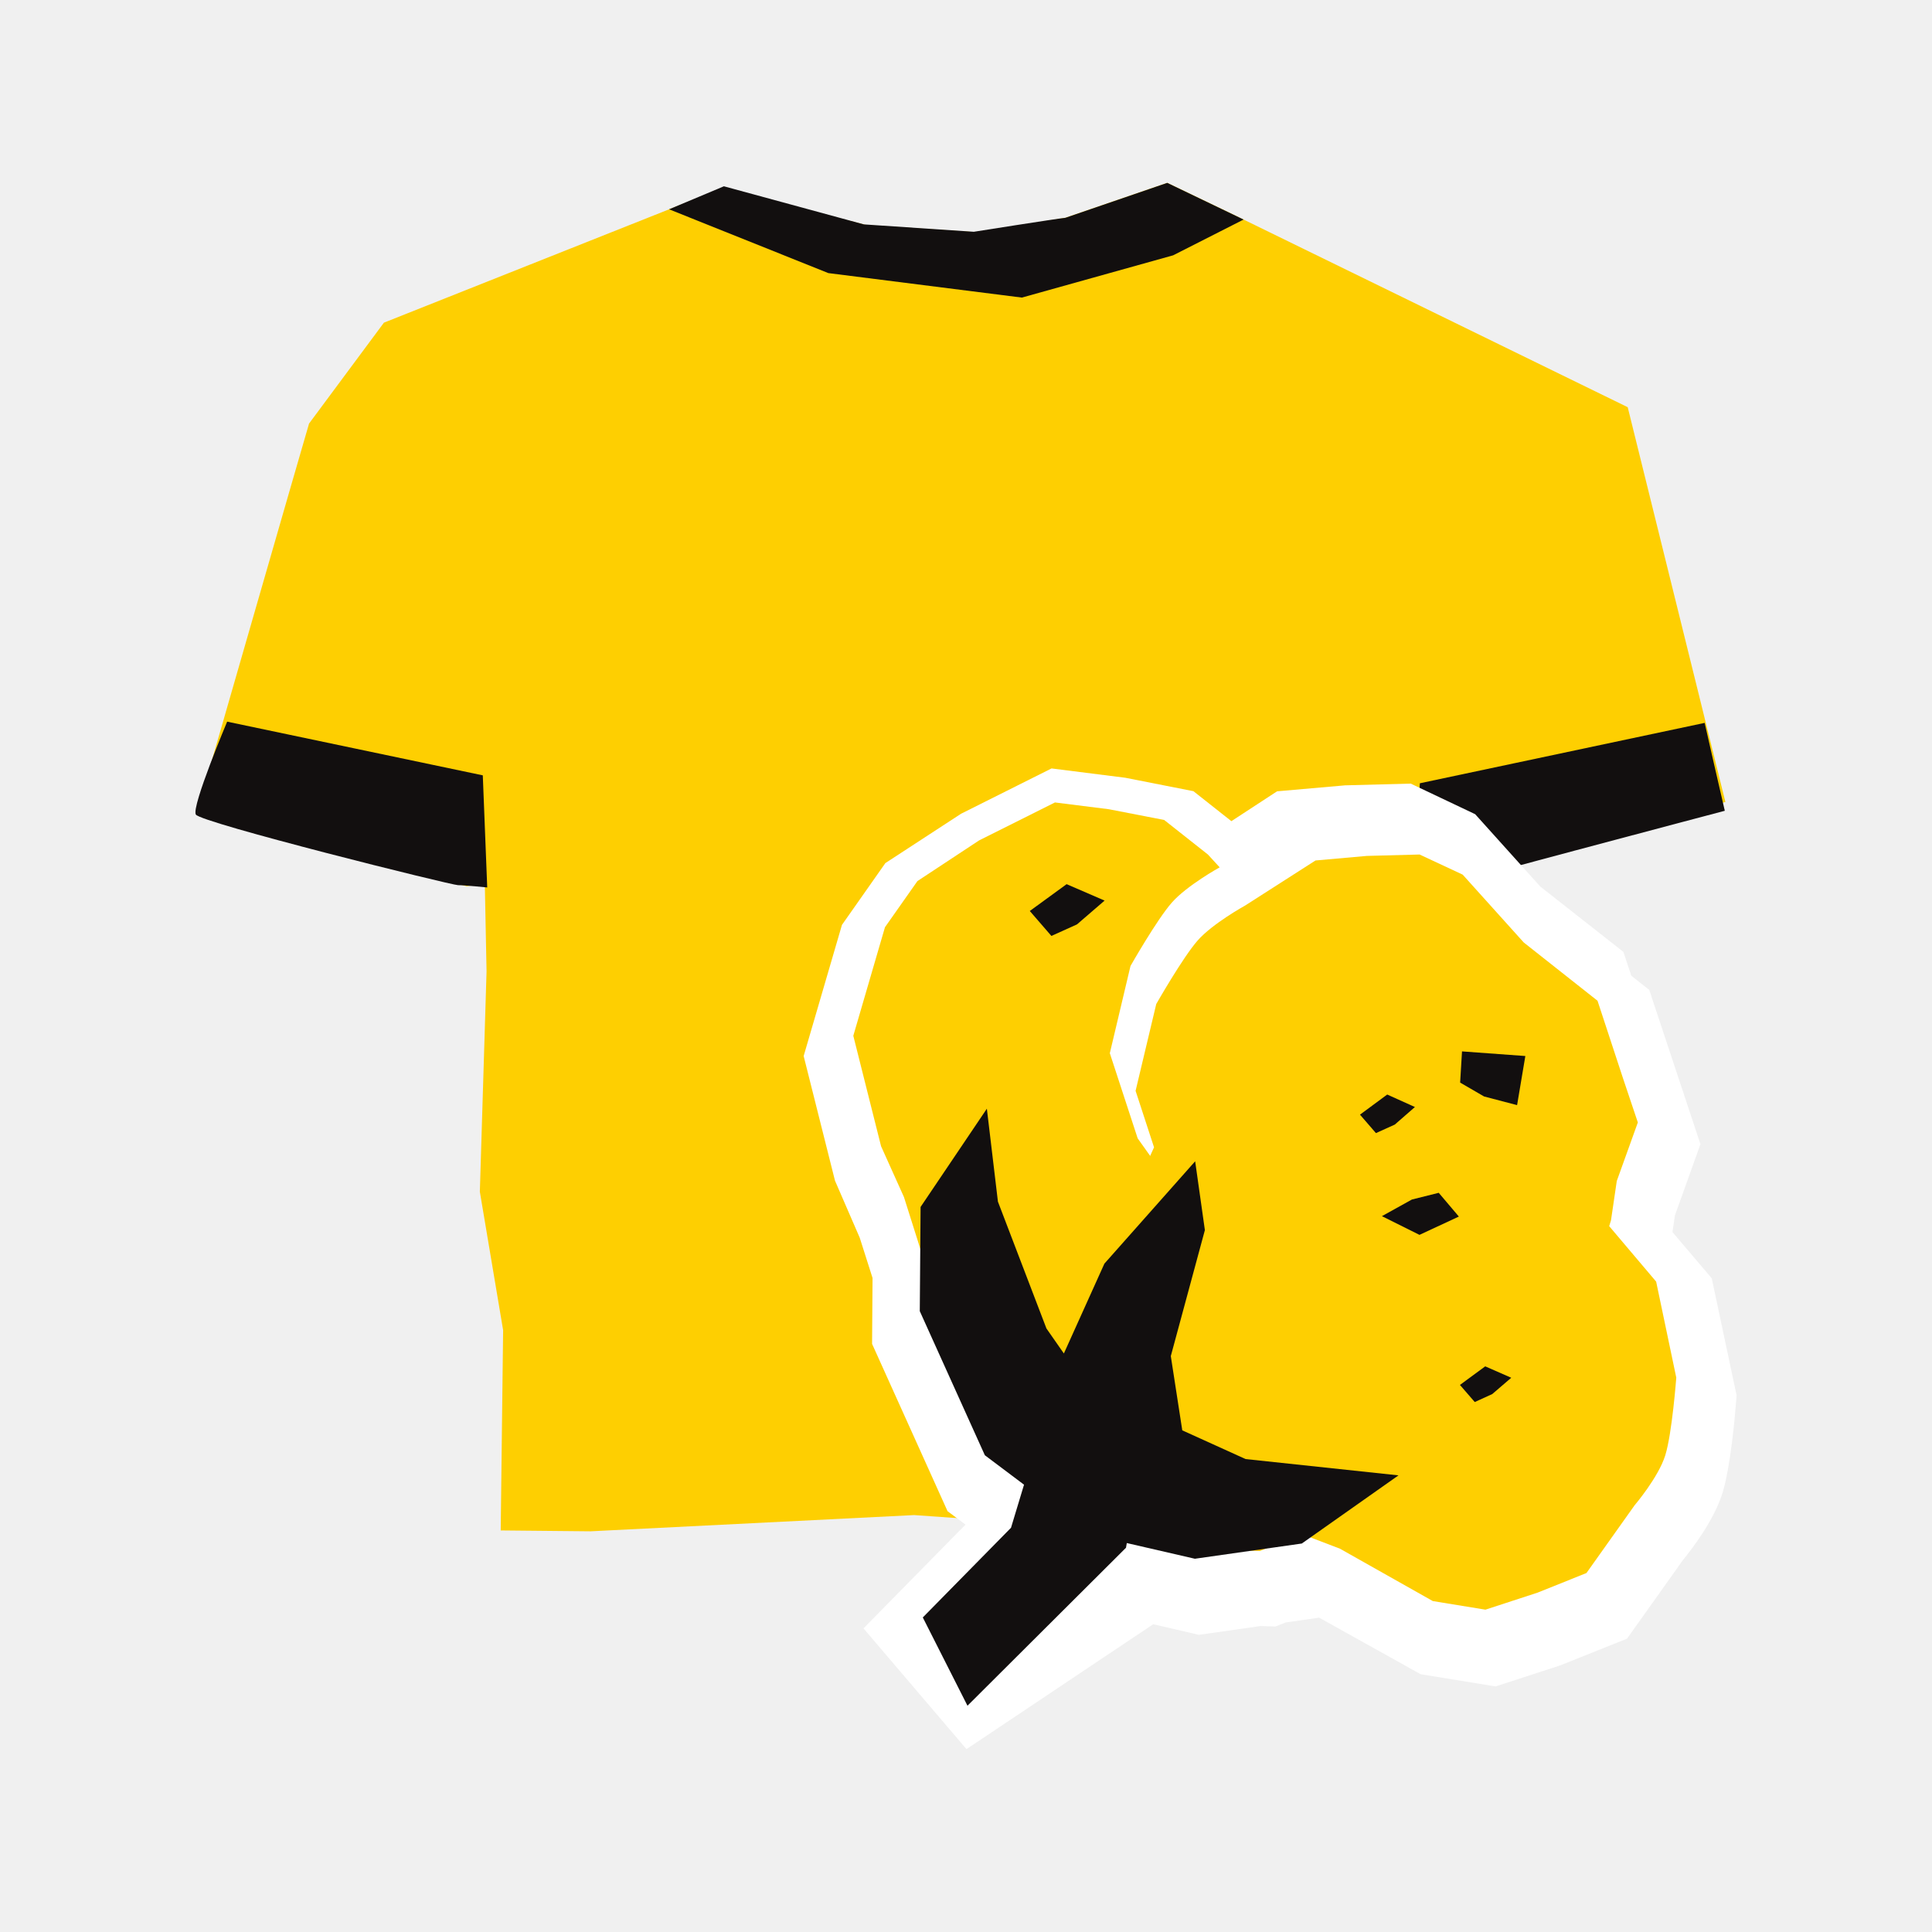
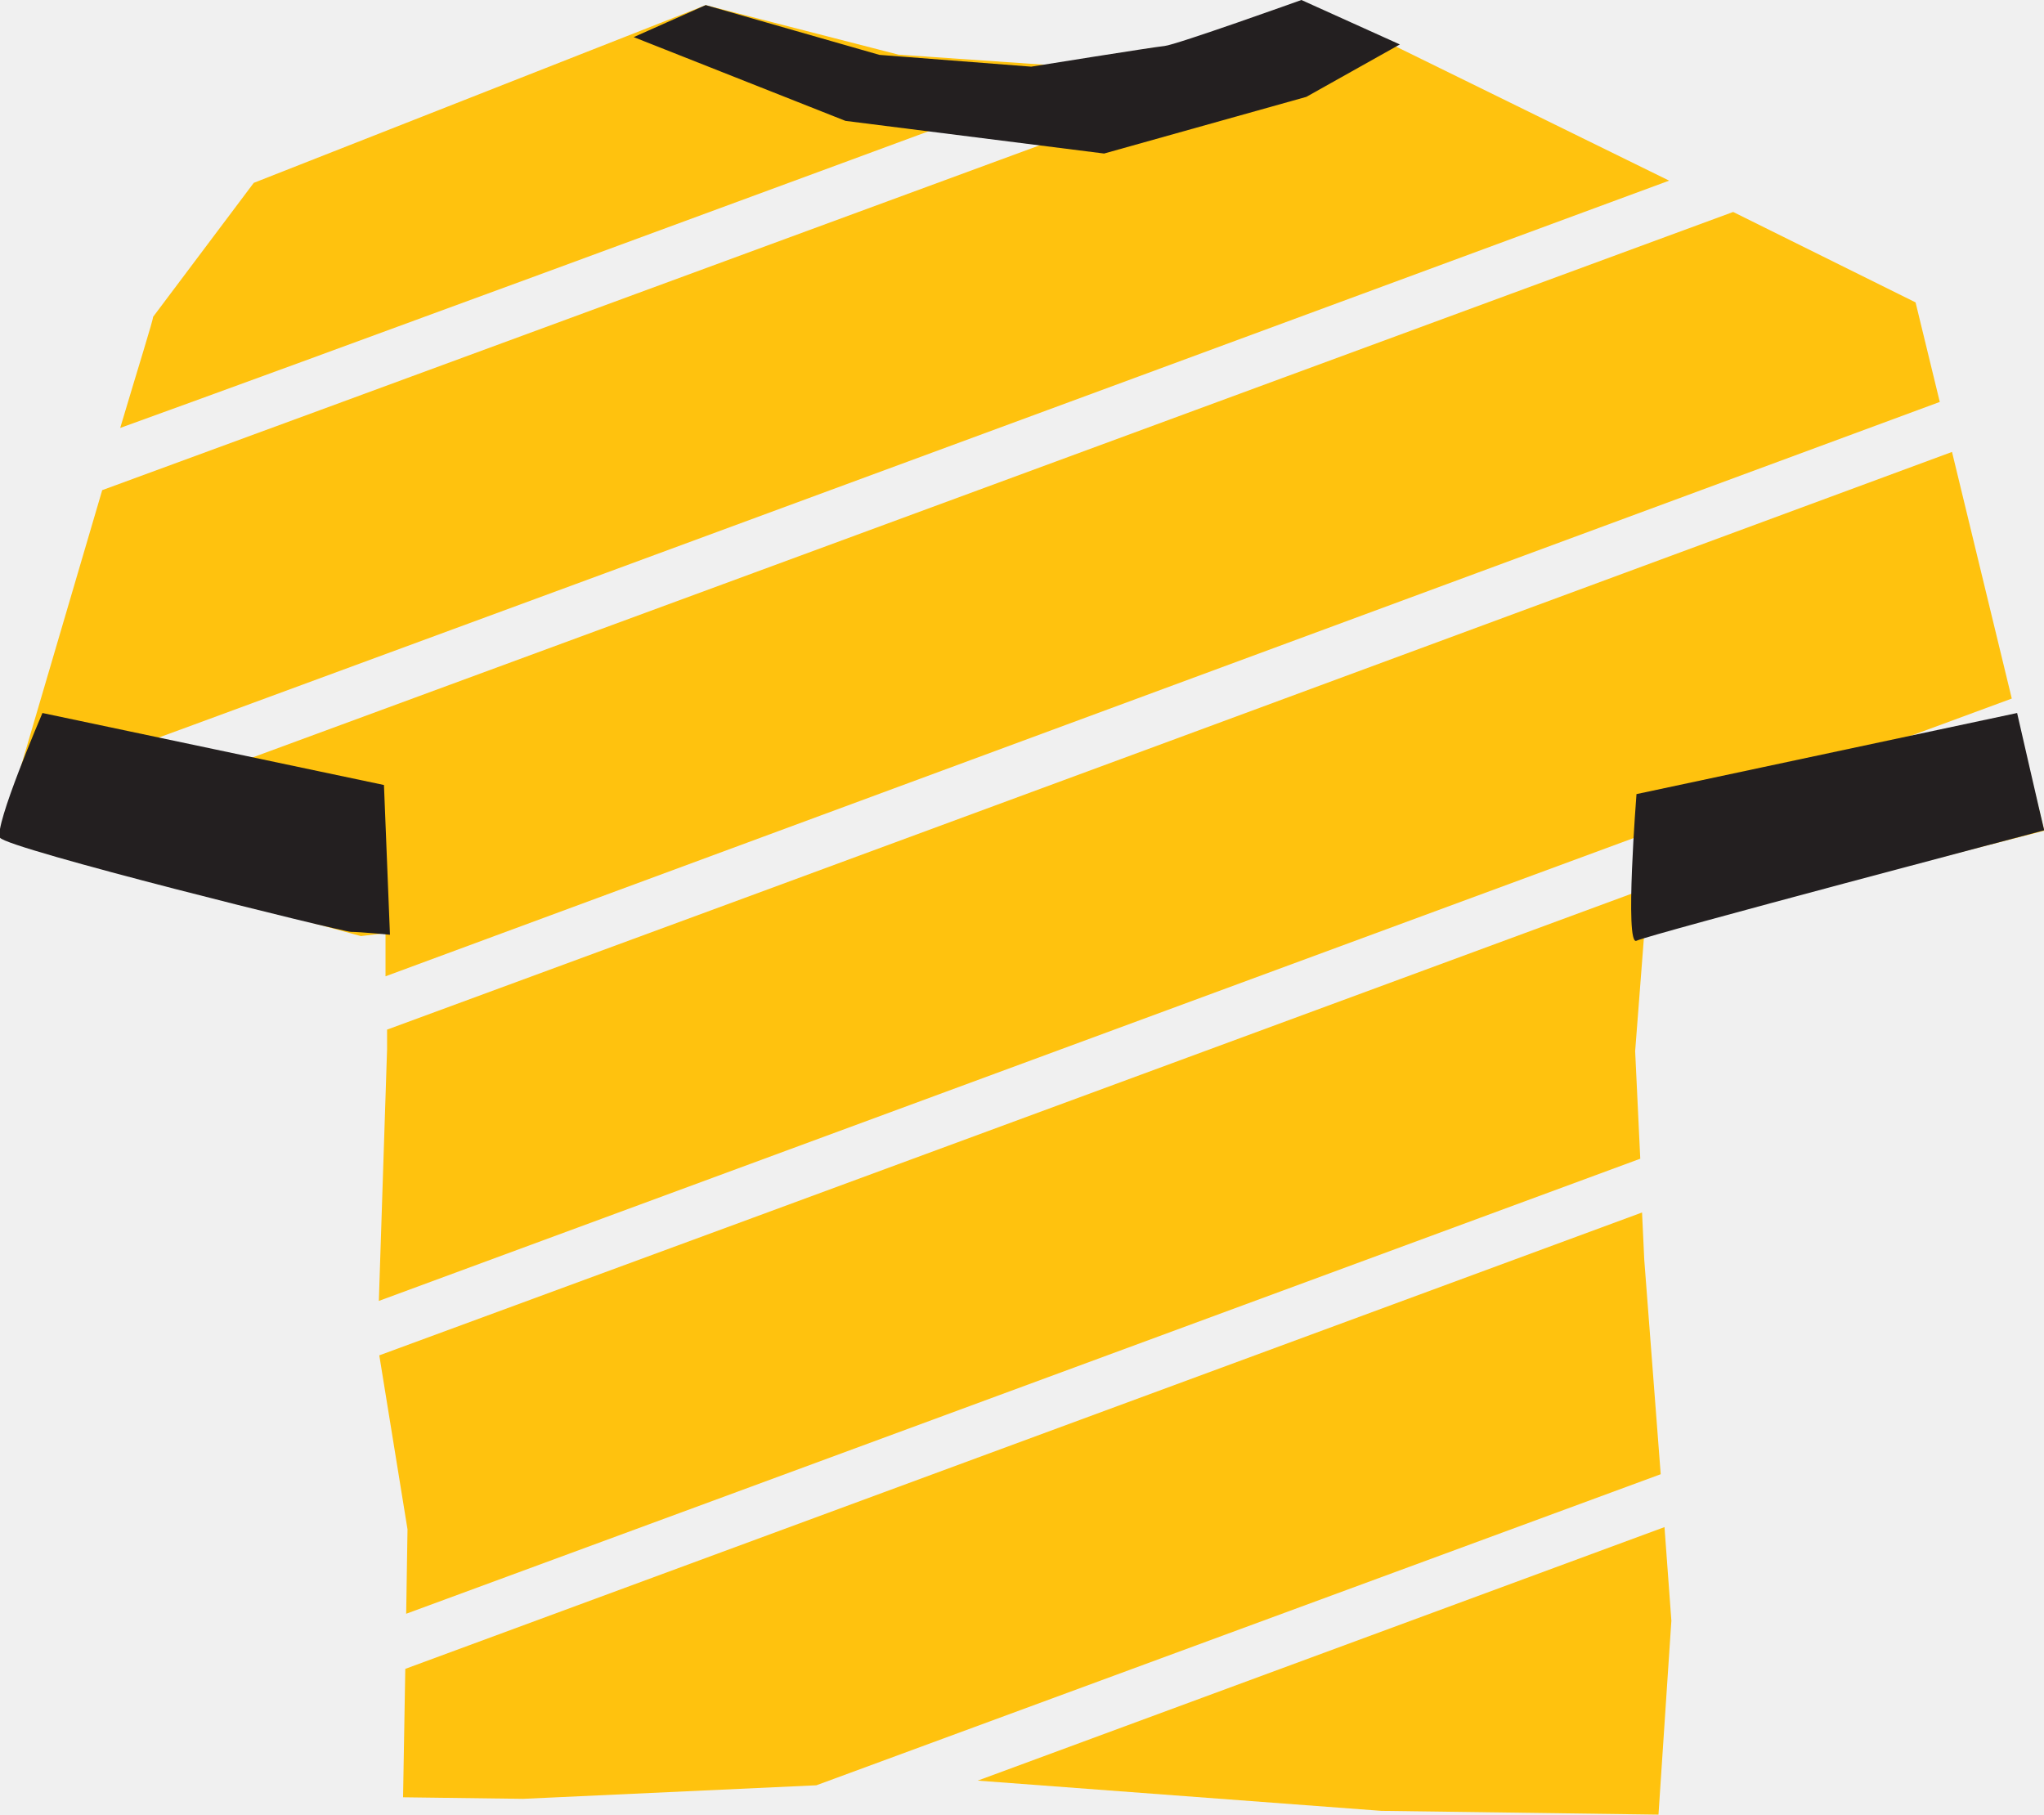
- <svg xmlns="http://www.w3.org/2000/svg" id="Layer_1" data-name="Layer 1" viewBox="0 0 288 288">
+ <svg xmlns="http://www.w3.org/2000/svg" viewBox="0 0 91.99 81.67">
  <defs>
-     <style>.cls-1{fill:#fecf01;}.cls-2{fill:#120f0f;}.cls-3{fill:#fff;}.cls-4{fill:#fcc101;}</style>
+     <style>.cls-1{fill:#ffc20e;}.cls-2{fill:#231f20;}</style>
  </defs>
-   <path class="cls-1" d="M211.7,144.39l.84-13.25,44.66-11.59L242.64,60.7,184.09,32.1,174,27.26l-15.2,5.21-13.14,2.16-16.53-1.08L107.55,28.1l-50.32,20L46.07,63.14c-.38,1.22-16.78,58.17-16.78,58.17l40.28,10.8,2.7-.39.26,13.08-1,32.85L75,198.29l-.36,29.85,13.39.13,48.24-2.42,47.49,3.36,30.93.29L216,207.87h0l-3.09-40.24Z" />
-   <path class="cls-2" d="M33.88,107.58l38.09,8,.66,16.71s-3.35-.34-4.35-.34-38.43-9.32-39.09-10.53,4.69-13.89,4.69-13.89" />
-   <path class="cls-2" d="M257.11,120.85c-.34-1.39-3-13.09-3-13.09l-42.45,9s-1.35,17,0,16.37,45.46-12.27,45.46-12.27" />
-   <path class="cls-2" d="M107.91,27.77l20.87,5.68,16.39,1.1s12.3-1.95,13.64-2.08L174,27.26l11.38,5.47-10.5,5.33-22.55,6.3-28.85-3.65L99.74,31.2Z" />
-   <path class="cls-3" d="M250.79,208.54l-3-14.31-7-8.27.26-.88.87-5.85L245,170.5,242.82,164,239,152.36l-2.68-2.11-1.17-3.54-11-8.69L215,127.9l-6.42-3-7.87.21-7.64.68-10.33,6.74L181,130.56l-6.53-5.15-8.24-1.6-8-1-11.31,5.66-9.19,6.06-4.83,6.88-4.72,16.18,4.13,16.47,3.41,7.57,2.44,7.68-.07,9.33,9.69,21.48,5.84,4.39-1.93,6.42-13.15,13.37,6.66,13.16,23.63-23.55.12-.7L179,235.54l8.42-1.2,1.23,0,.83-.33,5.46-.78,1.25-.88,4.39,1.68,13.85,7.81,7.84,1.28,7.75-2.53,7.3-2.93,7.18-10.09s3.55-4.17,4.57-7.46S250.79,208.54,250.79,208.54Z" />
-   <path class="cls-3" d="M144.07,260.74l-15.35-18,15.21-15.47-2.68-2L130,200.33l.07-9.82-1.91-6L124.47,176l-4.67-18.58,5.71-19.55,6.47-9.21,11.29-7.36,13.48-6.75,11,1.39,10.15,2,5.66,4.47,6.81-4.45,10.14-.89,9.78-.26,9.61,4.56,9.71,10.79L242,141.9l1.17,3.55,2.68,2.11,7.63,23-3.8,10.61-.37,2.49,5.86,6.9L258.87,208l-.09,1.16c-.17,2.16-.82,9.51-2,13.36-1.32,4.25-4.74,8.6-5.88,10l-8.36,11.75-10,4-9.6,3.12-11.17-1.82-15.13-8.43-5,.72-1.51.6-2.21-.07-9.2,1.31-6.81-1.58Zm73.08-26.54,4.52.73,5.64-1.84,4.87-2,6.25-8.73a20.63,20.63,0,0,0,3-4.64A63.43,63.43,0,0,0,242.7,209l-2.38-11.16-8.54-10.06,1.36-4.5.9-6,2.46-6.87-4.38-13.25-2.68-2.1-1.17-3.55-10.13-8.13-8-8.92-3.23-1.54-5.71.16-5.4.47-14.34,9.38-5.94-6.47L171,132.91l-6.06-1.18-5.36-.67-8.71,4.36-7.52,5-3.2,4.54-3.74,12.81,3.44,13.67,3.45,7.79,2.82,8.9-.07,8.85,8.13,18,8.66,6.52-3,10L161.3,230l1.15-6.52,16.93,3.9L187,226.3h.24l.16-.06,4.51-.64,3.16-2.24,9.46,3.71Z" />
-   <path class="cls-4" d="M207.52,177.73l3.85,11.68,2.16,6.46-3.13,8.73-.87,5.85-2,6.65-12,11-7.72,3.1-7.72-.26-7.4-.72-13.89-4.47-9-10-2.73-6-4.17-5.86-4.13-12.63,3.08-12.94s3.93-6.93,6.17-9.47,7.06-5.21,7.06-5.21l10.41-6.8,7.65-.68,7.86-.21,6.43,3L196.5,169Z" />
-   <polygon class="cls-1" points="199.96 154.6 203.26 169.44 205.13 177.67 200.35 185.66 200.05 194.14 197.53 201.6 184.28 211.89 176.02 213.76 167.96 211.62 160.27 209.01 146.01 200.39 137.23 186.29 134.75 178.44 131.34 170.87 127.2 154.4 131.92 138.22 136.76 131.34 145.95 125.28 157.26 119.62 165.29 120.63 173.54 122.23 180.06 127.38 191.08 139.39 199.96 154.6" />
-   <path class="cls-3" d="M234.22,143.53l3.85,11.68,2.16,6.45-3.13,8.74-.87,5.85-2,6.65-12,11-7.72,3.1-7.72-.26-7.41-.73-13.89-4.46-9-10-2.73-6-4.17-5.86L165.44,157l3.08-13s3.93-6.92,6.17-9.46,7.06-5.21,7.06-5.21l10.41-6.8,7.65-.68,7.86-.21,6.43,3,9.09,10.12Z" />
-   <path class="cls-1" d="M249.88,205.36l-3-14.31-7-8.27.27-.88.86-5.85,3.14-8.73-2.17-6.46-3.84-11.68-11-8.69-9.1-10.11-6.42-3-7.87.21-7.65.68L185.59,135s-4.83,2.66-7.06,5.2-6.17,9.47-6.17,9.47l-3.08,12.94,2.75,8.42-6,13.25,1.13,7.49,1.9,6.31,1,10,5.22,6,9.35,11,15.11,5.78,13.85,7.81,7.84,1.28,7.75-2.53,7.31-2.93,7.17-10.09s3.56-4.17,4.58-7.46S249.88,205.36,249.88,205.36Z" />
-   <polygon class="cls-2" points="185.68 217.5 176.24 213.22 174.53 202.15 179.61 183.37 178.16 173.11 164.63 188.37 158.59 201.76 155.99 198.03 148.76 179.13 147.11 165.27 137.23 179.92 137.11 195.45 146.81 216.93 152.65 221.32 150.71 227.74 137.56 241.11 144.22 254.27 167.85 230.72 167.97 230.02 178.12 232.36 194.06 230.09 208.47 219.93 185.68 217.5" />
-   <path class="cls-2" d="M225.28,205.38l-2.83,2.43L219.84,209l-2.21-2.55,3.77-2.77ZM159,131.8l-5.49,4,3.22,3.72,3.81-1.72,4.12-3.55Zm68.38,25.62-9.44-.69-.28,4.65,3.57,2.07,4.92,1.29ZM211.6,184.08l5.87-2.73-3-3.54-4,1L206,181.29Zm-4.81-20.92-4.06,3,2.38,2.75,2.81-1.27,3-2.62Z" />
+   <g id="Layer_2" data-name="Layer 2">
+     <g id="Laag_1" data-name="Laag 1">
+       <path class="cls-1" d="M18.14,80.89l5.4.07,13.2-.61,38-14L74,56.7l-.1-2.13L18.24,75.11Z" />
+       <path class="cls-1" d="M52,2.14l-4.89.78-6.67-.46L31.76.23l-20.34,8L6.89,14.26c0,.15-.65,2.21-1.48,5C13.91,16.19,33.05,9.14,52,2.14Z" />
+       <path class="cls-1" d="M90.54,31.44l-2.69-11.1c-19.09,7.06-51.23,18.94-70.43,26v.89l-.37,11.32Z" />
+       <path class="cls-1" d="M17.07,61l1.27,7.83-.06,3.8c16.79-6.18,41.63-15.35,55.54-20.48l-.23-4.84L74,42l18-4.61-.9-3.68C69.86,41.53,36.52,53.85,17.07,61Z" />
+       <path class="cls-1" d="M17.35,42l0,1.94L87.3,18.09l-1.09-4.48L78,9.54C57.89,16.94,2.39,37.42,1.57,37.68l-.7-2.19c1-.33,44.84-16.5,74.25-27.36L62.63,2l-1.5-.73C40.81,8.73,13.61,18.76,4.6,22.06L0,37.7l16.24,4.43Z" />
+       <path class="cls-1" d="M44,80.14,62.16,81.5l12.48.17.58-8.73h0l-.31-4.21Z" />
+       <path class="cls-2" d="M1.91,32.09l15.37,3.24.27,6.74s-1.35-.13-1.75-.13S.29,38.19,0,37.7,1.91,32.09,1.91,32.09Z" />
+       <path class="cls-2" d="M92,37.37c-.14-.56-1.22-5.28-1.22-5.28L73.65,35.74s-.54,6.87,0,6.6S92,37.37,92,37.37Z" />
+       <path class="cls-2" d="M31.76.23l7.82,2.24L46.41,3s5.48-.88,6-.93S58.57,0,58.57,0L63,2,58.79,4.36l-9.1,2.55L38.05,5.44,28.52,1.67Z" />
+     </g>
+   </g>
</svg>
